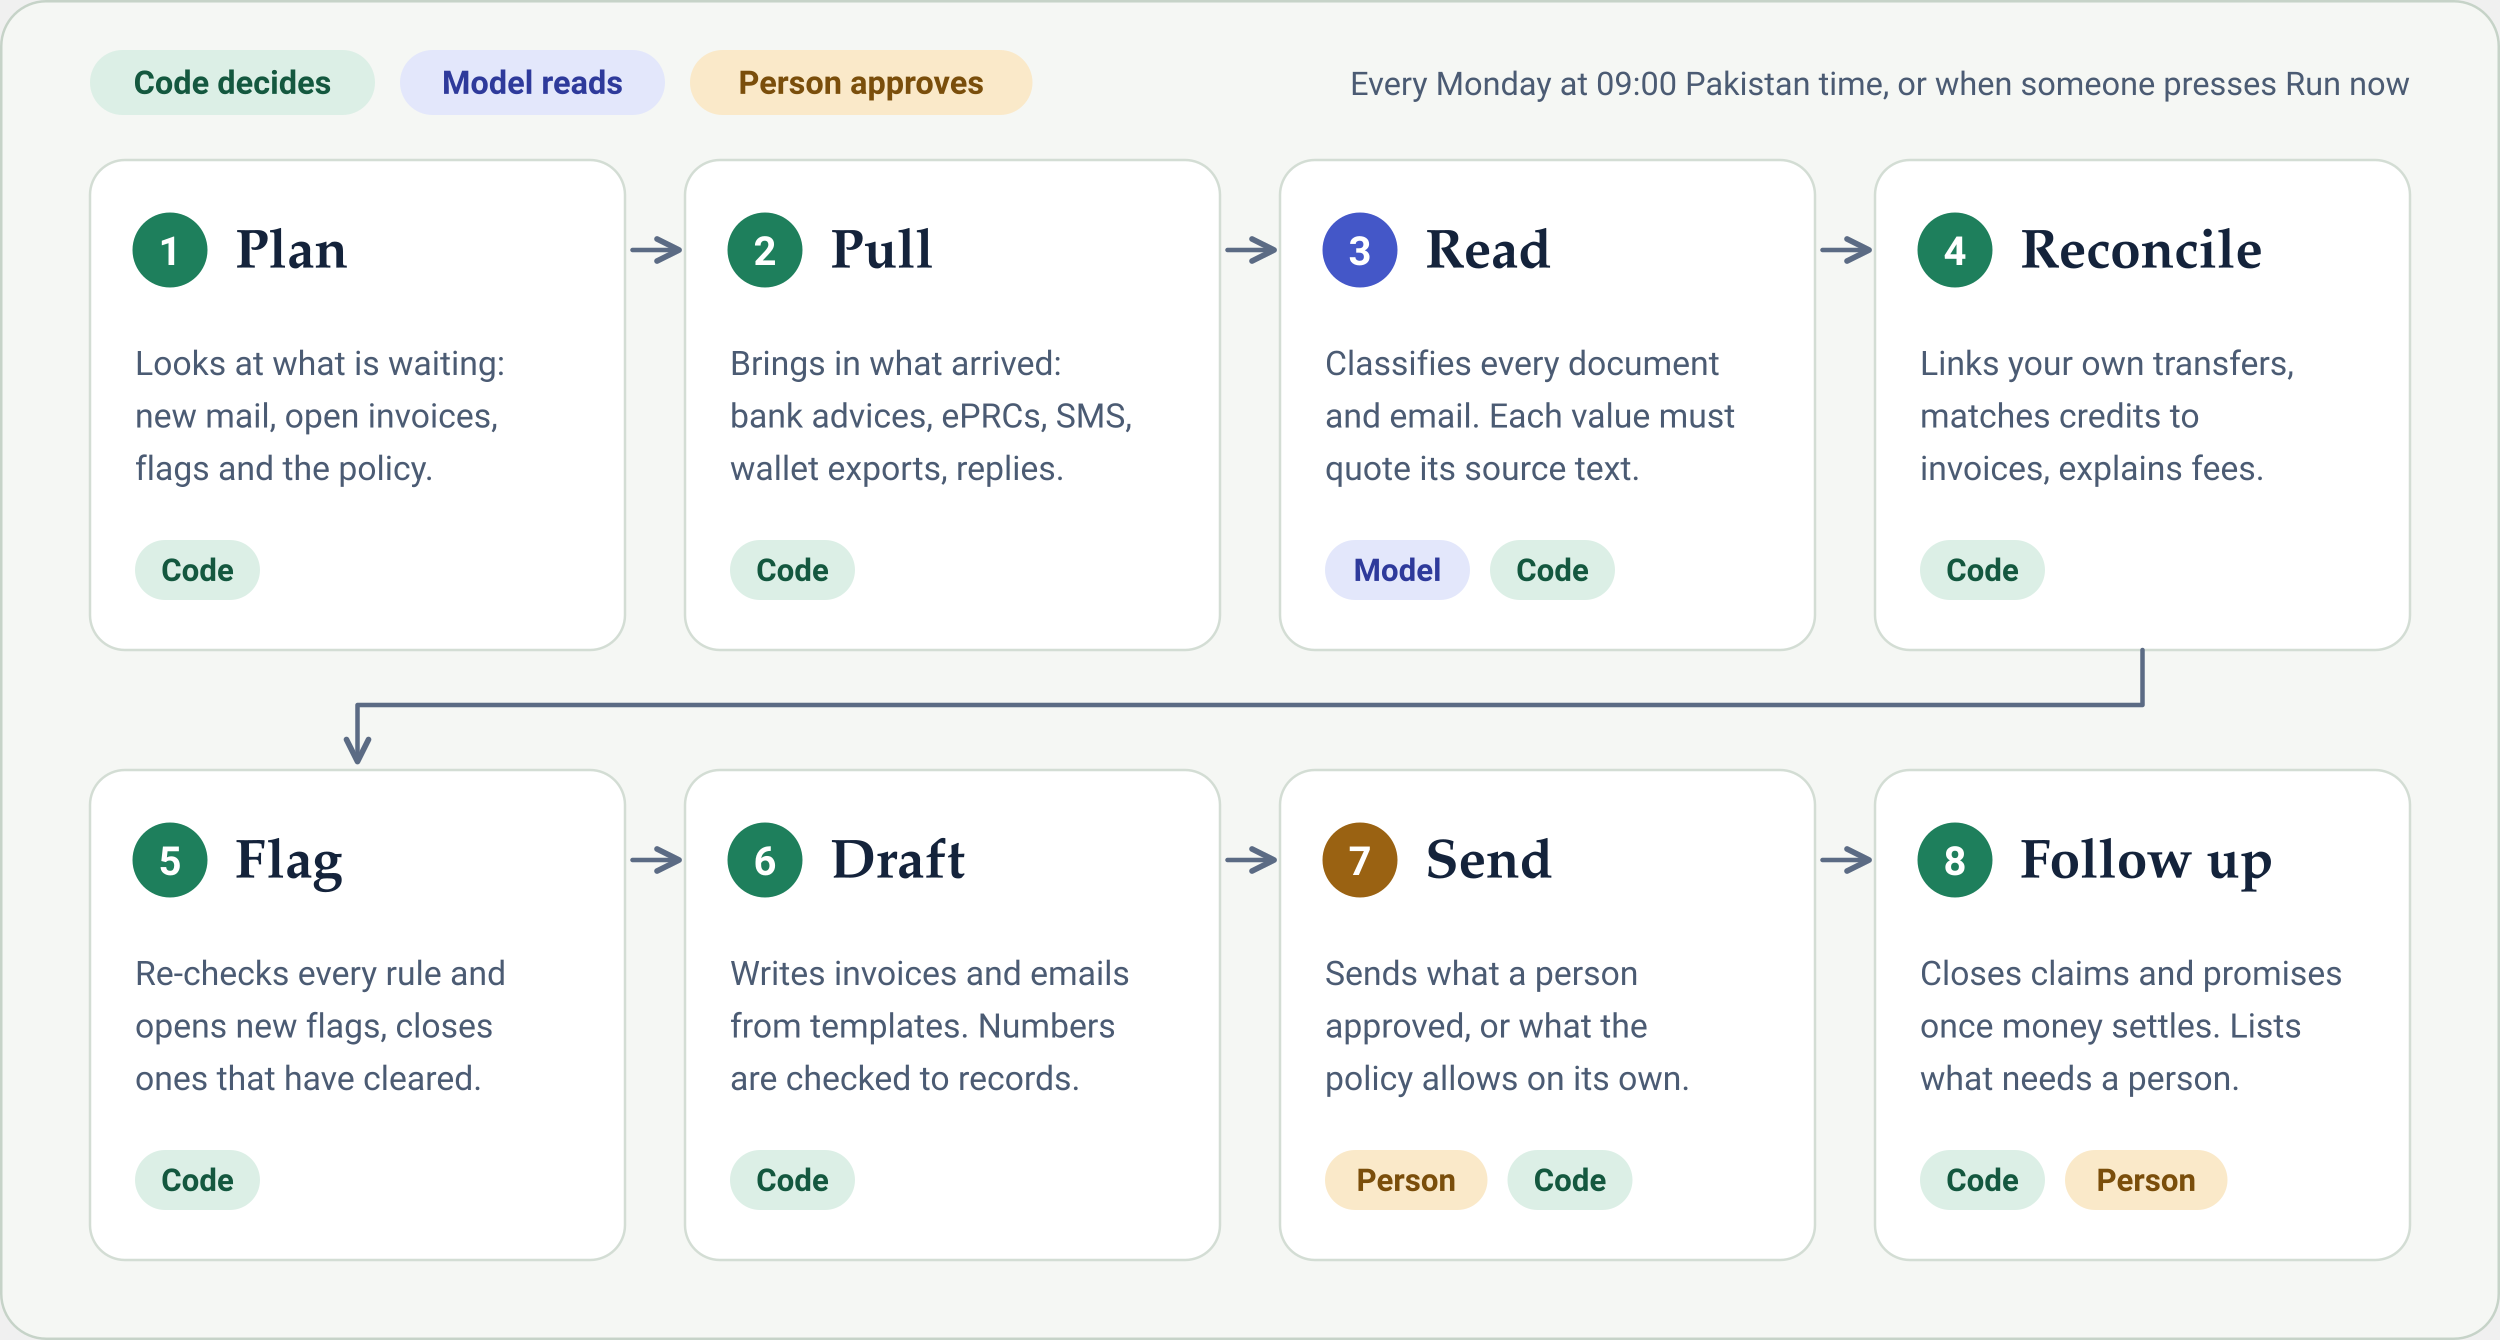
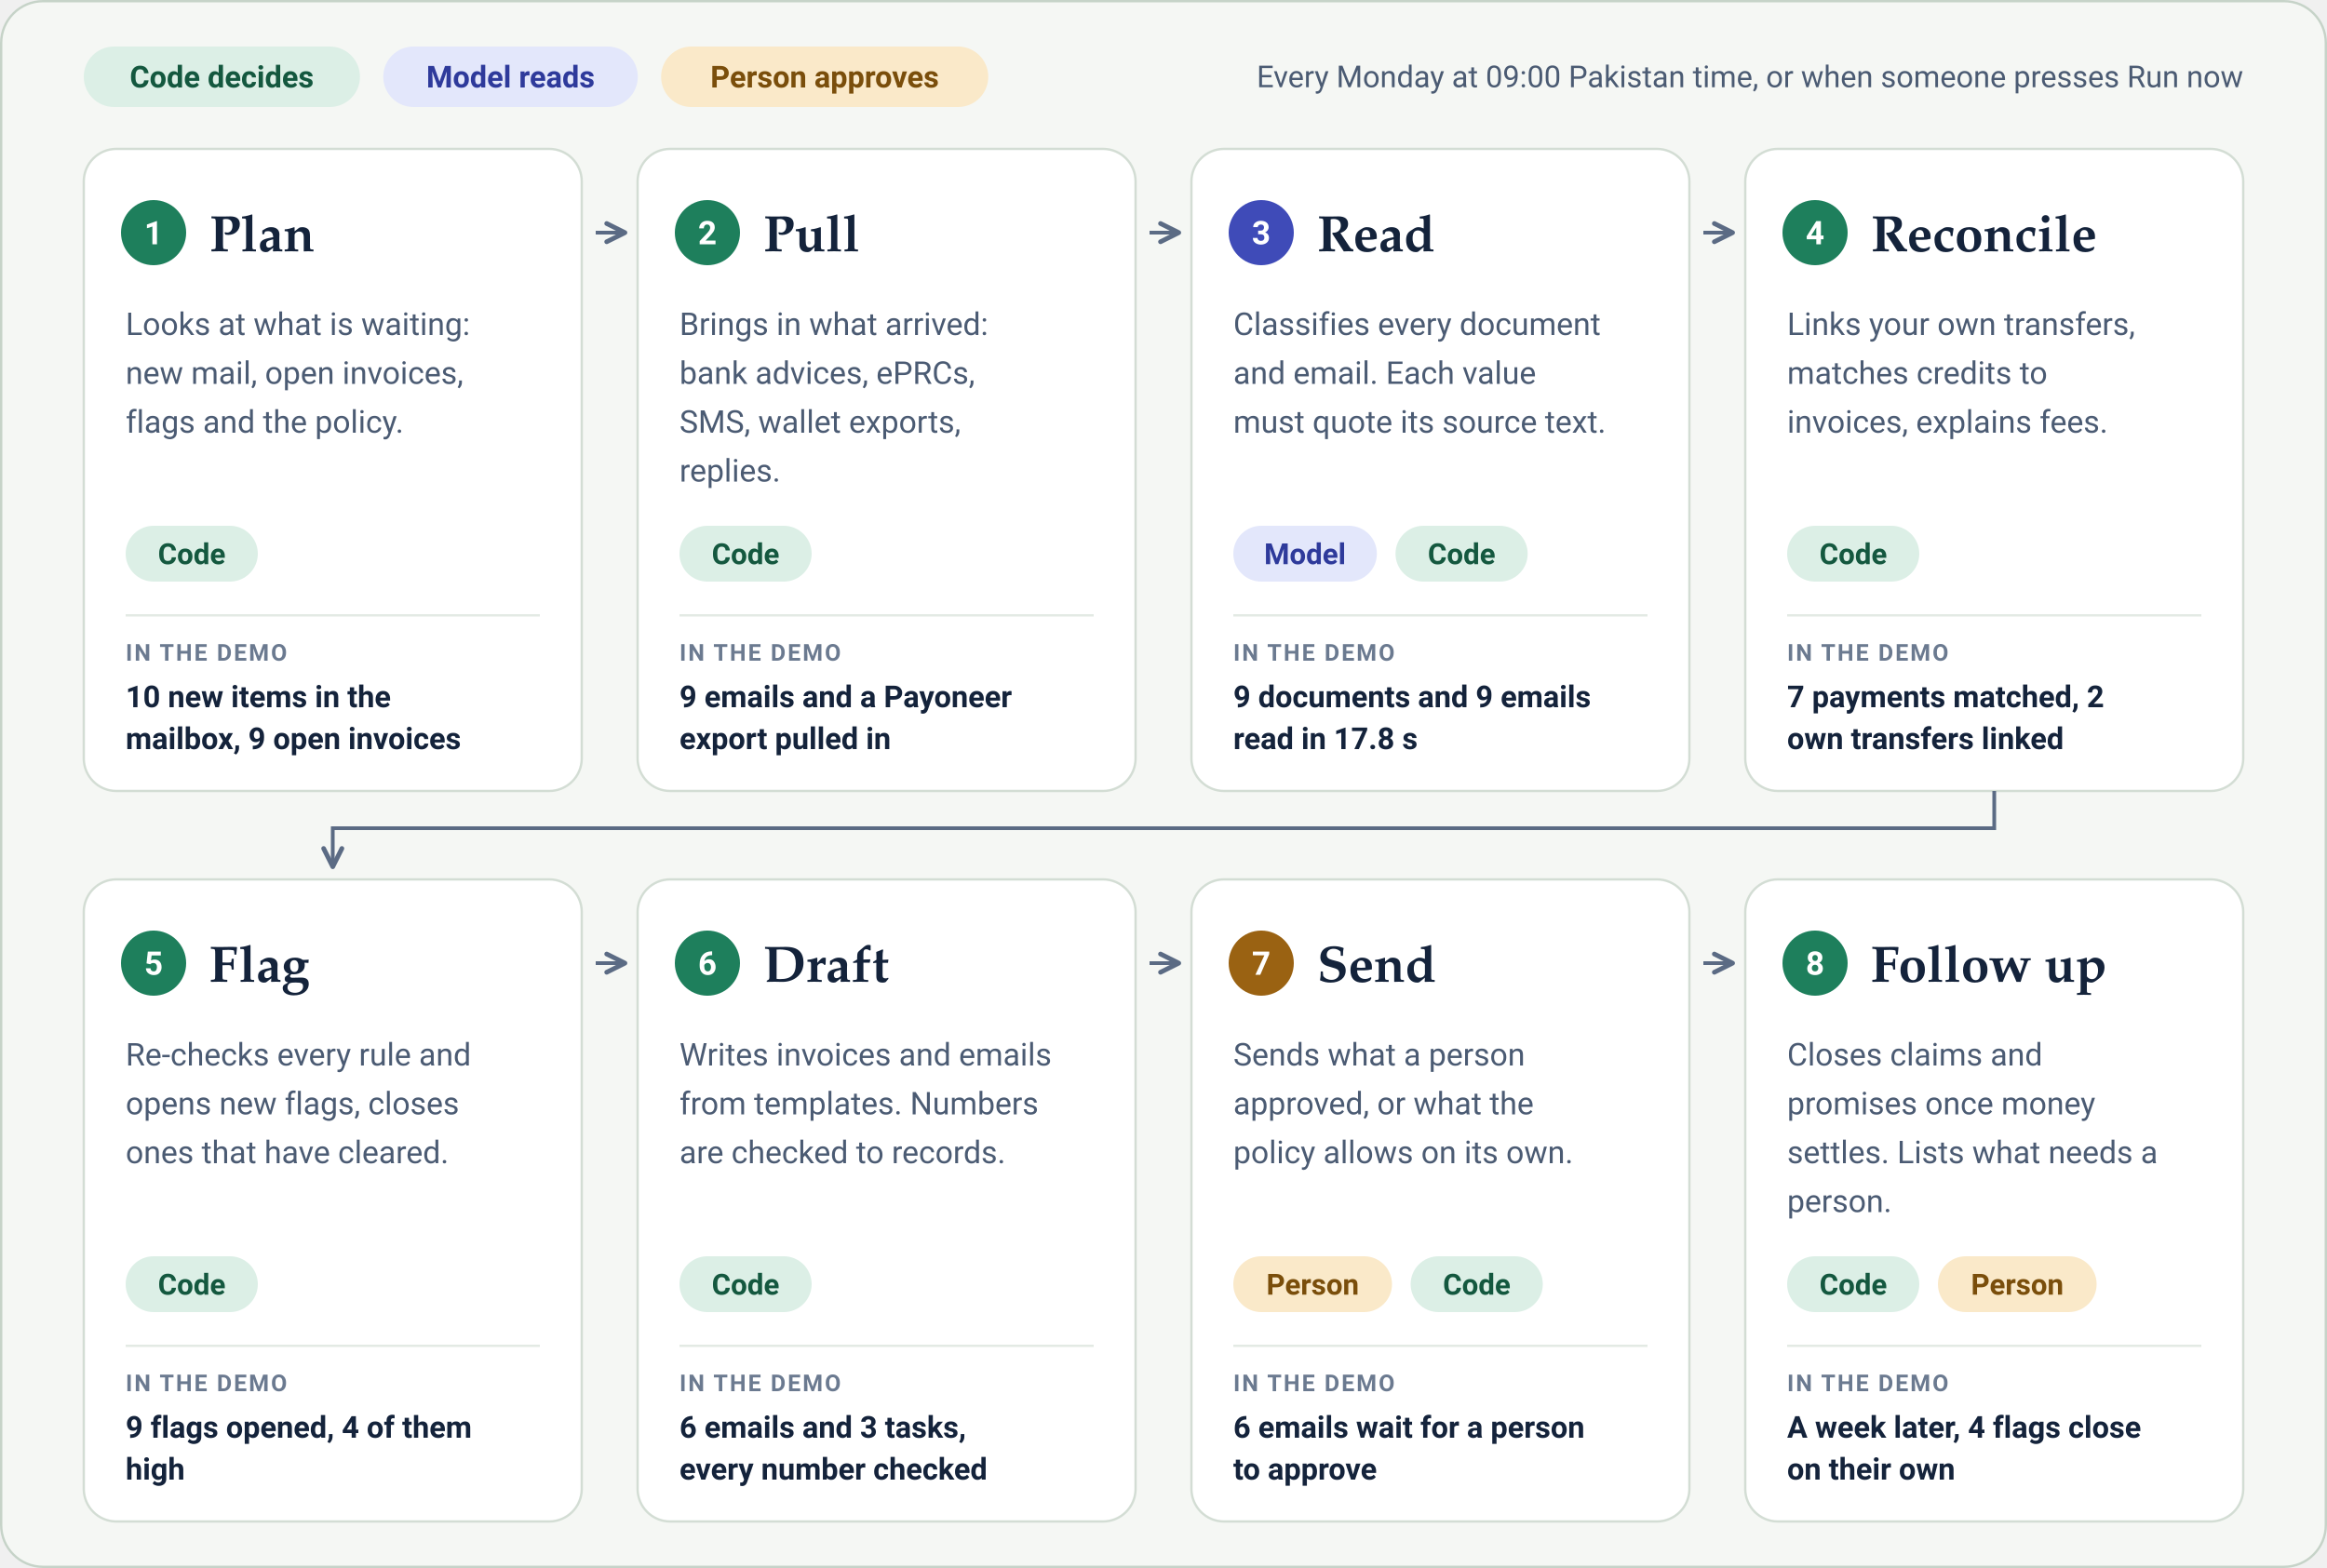
- <svg xmlns="http://www.w3.org/2000/svg" viewBox="0 0 1000 536" width="1000" height="536" role="img" aria-labelledby="t d">
+ <svg xmlns="http://www.w3.org/2000/svg" viewBox="0 0 1000 674" width="1000" height="674" role="img" aria-labelledby="t d">
  <style>.serif{font-family:Georgia,'Iowan Old Style','Palatino Linotype',Palatino,'Times New Roman',serif}.sans{font-family:ui-sans-serif,system-ui,-apple-system,'Segoe UI',Roboto,'Helvetica Neue',Arial,sans-serif}.mono{font-family:ui-monospace,SFMono-Regular,Menlo,Consolas,'Liberation Mono',monospace}</style>
  <defs>
    <marker id="ah" viewBox="0 0 10 10" refX="8" refY="5" markerWidth="7" markerHeight="7" orient="auto">
      <path d="M1.5 1.5 L8.5 5 L1.5 8.5" fill="none" stroke="#5B6B84" stroke-width="1.8" stroke-linecap="round" stroke-linejoin="round" />
    </marker>
  </defs>
-   <rect x="0.5" y="0.5" width="999" height="535" rx="18" fill="#F5F7F4" stroke="#C6D3C8" stroke-width="1" />
-   <rect x="36" y="20" width="114" height="26" rx="13.0" fill="#DCEFE6" stroke="#DCEFE6" stroke-width="0" />
-   <text x="93.0" y="37.55" class="sans" font-size="13" font-weight="600" fill="#14583F" text-anchor="middle">Code decides</text>
-   <rect x="160" y="20" width="106" height="26" rx="13.0" fill="#E3E7FB" stroke="#E3E7FB" stroke-width="0" />
-   <text x="213.0" y="37.55" class="sans" font-size="13" font-weight="600" fill="#2E3A9B" text-anchor="middle">Model reads</text>
-   <rect x="276" y="20" width="137" height="26" rx="13.0" fill="#FAE9C9" stroke="#FAE9C9" stroke-width="0" />
-   <text x="344.5" y="37.55" class="sans" font-size="13" font-weight="600" fill="#7A4E0B" text-anchor="middle">Person approves</text>
-   <text x="964" y="38" class="sans" font-size="13" font-weight="400" fill="#4B5B73" text-anchor="end">Every Monday at 09:00 Pakistan time, or when someone presses Run now</text>
-   <rect x="36" y="64" width="214" height="196" rx="14" fill="#FFFFFF" stroke="#D3DDD4" stroke-width="1" />
-   <circle cx="68" cy="100" r="15" fill="#1E7F5C" />
-   <text x="68" y="106" class="sans" font-size="16" font-weight="700" fill="#fff" text-anchor="middle">1</text>
-   <text x="94" y="107" class="serif" font-size="22" font-weight="700" fill="#14233B" text-anchor="start">Plan</text>
-   <text x="54" y="150" class="sans" font-size="13.5" font-weight="400" fill="#4B5B73" text-anchor="start">Looks at what is waiting:</text>
-   <text x="54" y="171" class="sans" font-size="13.5" font-weight="400" fill="#4B5B73" text-anchor="start">new mail, open invoices,</text>
-   <text x="54" y="192" class="sans" font-size="13.5" font-weight="400" fill="#4B5B73" text-anchor="start">flags and the policy.</text>
-   <rect x="54" y="216" width="50" height="24" rx="12.0" fill="#DCEFE6" stroke="#DCEFE6" stroke-width="0" />
-   <text x="79.0" y="232.375" class="sans" font-size="12.5" font-weight="600" fill="#14583F" text-anchor="middle">Code</text>
-   <path d="M253,100 H271" fill="none" stroke="#5B6B84" stroke-width="1.8" stroke-linecap="round" stroke-linejoin="round" marker-end="url(#ah)" />
-   <rect x="274" y="64" width="214" height="196" rx="14" fill="#FFFFFF" stroke="#D3DDD4" stroke-width="1" />
-   <circle cx="306" cy="100" r="15" fill="#1E7F5C" />
-   <text x="306" y="106" class="sans" font-size="16" font-weight="700" fill="#fff" text-anchor="middle">2</text>
-   <text x="332" y="107" class="serif" font-size="22" font-weight="700" fill="#14233B" text-anchor="start">Pull</text>
-   <text x="292" y="150" class="sans" font-size="13.5" font-weight="400" fill="#4B5B73" text-anchor="start">Brings in what arrived:</text>
-   <text x="292" y="171" class="sans" font-size="13.5" font-weight="400" fill="#4B5B73" text-anchor="start">bank advices, ePRCs, SMS,</text>
-   <text x="292" y="192" class="sans" font-size="13.5" font-weight="400" fill="#4B5B73" text-anchor="start">wallet exports, replies.</text>
-   <rect x="292" y="216" width="50" height="24" rx="12.0" fill="#DCEFE6" stroke="#DCEFE6" stroke-width="0" />
-   <text x="317.0" y="232.375" class="sans" font-size="12.5" font-weight="600" fill="#14583F" text-anchor="middle">Code</text>
-   <path d="M491,100 H509" fill="none" stroke="#5B6B84" stroke-width="1.8" stroke-linecap="round" stroke-linejoin="round" marker-end="url(#ah)" />
-   <rect x="512" y="64" width="214" height="196" rx="14" fill="#FFFFFF" stroke="#D3DDD4" stroke-width="1" />
-   <circle cx="544" cy="100" r="15" fill="#4457C8" />
-   <text x="544" y="106" class="sans" font-size="16" font-weight="700" fill="#fff" text-anchor="middle">3</text>
-   <text x="570" y="107" class="serif" font-size="22" font-weight="700" fill="#14233B" text-anchor="start">Read</text>
-   <text x="530" y="150" class="sans" font-size="13.5" font-weight="400" fill="#4B5B73" text-anchor="start">Classifies every document</text>
-   <text x="530" y="171" class="sans" font-size="13.5" font-weight="400" fill="#4B5B73" text-anchor="start">and email. Each value must</text>
-   <text x="530" y="192" class="sans" font-size="13.5" font-weight="400" fill="#4B5B73" text-anchor="start">quote its source text.</text>
-   <rect x="530" y="216" width="58" height="24" rx="12.0" fill="#E3E7FB" stroke="#E3E7FB" stroke-width="0" />
-   <text x="559.0" y="232.375" class="sans" font-size="12.5" font-weight="600" fill="#2E3A9B" text-anchor="middle">Model</text>
-   <rect x="596" y="216" width="50" height="24" rx="12.0" fill="#DCEFE6" stroke="#DCEFE6" stroke-width="0" />
-   <text x="621.0" y="232.375" class="sans" font-size="12.5" font-weight="600" fill="#14583F" text-anchor="middle">Code</text>
-   <path d="M729,100 H747" fill="none" stroke="#5B6B84" stroke-width="1.8" stroke-linecap="round" stroke-linejoin="round" marker-end="url(#ah)" />
-   <rect x="750" y="64" width="214" height="196" rx="14" fill="#FFFFFF" stroke="#D3DDD4" stroke-width="1" />
-   <circle cx="782" cy="100" r="15" fill="#1E7F5C" />
-   <text x="782" y="106" class="sans" font-size="16" font-weight="700" fill="#fff" text-anchor="middle">4</text>
-   <text x="808" y="107" class="serif" font-size="22" font-weight="700" fill="#14233B" text-anchor="start">Reconcile</text>
-   <text x="768" y="150" class="sans" font-size="13.5" font-weight="400" fill="#4B5B73" text-anchor="start">Links your own transfers,</text>
-   <text x="768" y="171" class="sans" font-size="13.5" font-weight="400" fill="#4B5B73" text-anchor="start">matches credits to</text>
-   <text x="768" y="192" class="sans" font-size="13.5" font-weight="400" fill="#4B5B73" text-anchor="start">invoices, explains fees.</text>
-   <rect x="768" y="216" width="50" height="24" rx="12.0" fill="#DCEFE6" stroke="#DCEFE6" stroke-width="0" />
-   <text x="793.0" y="232.375" class="sans" font-size="12.5" font-weight="600" fill="#14583F" text-anchor="middle">Code</text>
-   <rect x="36" y="308" width="214" height="196" rx="14" fill="#FFFFFF" stroke="#D3DDD4" stroke-width="1" />
-   <circle cx="68" cy="344" r="15" fill="#1E7F5C" />
-   <text x="68" y="350" class="sans" font-size="16" font-weight="700" fill="#fff" text-anchor="middle">5</text>
-   <text x="94" y="351" class="serif" font-size="22" font-weight="700" fill="#14233B" text-anchor="start">Flag</text>
-   <text x="54" y="394" class="sans" font-size="13.5" font-weight="400" fill="#4B5B73" text-anchor="start">Re-checks every rule and</text>
-   <text x="54" y="415" class="sans" font-size="13.5" font-weight="400" fill="#4B5B73" text-anchor="start">opens new flags, closes</text>
-   <text x="54" y="436" class="sans" font-size="13.5" font-weight="400" fill="#4B5B73" text-anchor="start">ones that have cleared.</text>
-   <rect x="54" y="460" width="50" height="24" rx="12.0" fill="#DCEFE6" stroke="#DCEFE6" stroke-width="0" />
-   <text x="79.0" y="476.375" class="sans" font-size="12.5" font-weight="600" fill="#14583F" text-anchor="middle">Code</text>
-   <path d="M253,344 H271" fill="none" stroke="#5B6B84" stroke-width="1.8" stroke-linecap="round" stroke-linejoin="round" marker-end="url(#ah)" />
-   <rect x="274" y="308" width="214" height="196" rx="14" fill="#FFFFFF" stroke="#D3DDD4" stroke-width="1" />
-   <circle cx="306" cy="344" r="15" fill="#1E7F5C" />
-   <text x="306" y="350" class="sans" font-size="16" font-weight="700" fill="#fff" text-anchor="middle">6</text>
-   <text x="332" y="351" class="serif" font-size="22" font-weight="700" fill="#14233B" text-anchor="start">Draft</text>
-   <text x="292" y="394" class="sans" font-size="13.5" font-weight="400" fill="#4B5B73" text-anchor="start">Writes invoices and emails</text>
-   <text x="292" y="415" class="sans" font-size="13.5" font-weight="400" fill="#4B5B73" text-anchor="start">from templates. Numbers</text>
-   <text x="292" y="436" class="sans" font-size="13.5" font-weight="400" fill="#4B5B73" text-anchor="start">are checked to records.</text>
-   <rect x="292" y="460" width="50" height="24" rx="12.0" fill="#DCEFE6" stroke="#DCEFE6" stroke-width="0" />
-   <text x="317.0" y="476.375" class="sans" font-size="12.5" font-weight="600" fill="#14583F" text-anchor="middle">Code</text>
-   <path d="M491,344 H509" fill="none" stroke="#5B6B84" stroke-width="1.8" stroke-linecap="round" stroke-linejoin="round" marker-end="url(#ah)" />
-   <rect x="512" y="308" width="214" height="196" rx="14" fill="#FFFFFF" stroke="#D3DDD4" stroke-width="1" />
-   <circle cx="544" cy="344" r="15" fill="#9A6212" />
-   <text x="544" y="350" class="sans" font-size="16" font-weight="700" fill="#fff" text-anchor="middle">7</text>
-   <text x="570" y="351" class="serif" font-size="22" font-weight="700" fill="#14233B" text-anchor="start">Send</text>
-   <text x="530" y="394" class="sans" font-size="13.5" font-weight="400" fill="#4B5B73" text-anchor="start">Sends what a person</text>
-   <text x="530" y="415" class="sans" font-size="13.5" font-weight="400" fill="#4B5B73" text-anchor="start">approved, or what the</text>
-   <text x="530" y="436" class="sans" font-size="13.5" font-weight="400" fill="#4B5B73" text-anchor="start">policy allows on its own.</text>
-   <rect x="530" y="460" width="65" height="24" rx="12.0" fill="#FAE9C9" stroke="#FAE9C9" stroke-width="0" />
-   <text x="562.5" y="476.375" class="sans" font-size="12.5" font-weight="600" fill="#7A4E0B" text-anchor="middle">Person</text>
-   <rect x="603" y="460" width="50" height="24" rx="12.0" fill="#DCEFE6" stroke="#DCEFE6" stroke-width="0" />
-   <text x="628.0" y="476.375" class="sans" font-size="12.5" font-weight="600" fill="#14583F" text-anchor="middle">Code</text>
-   <path d="M729,344 H747" fill="none" stroke="#5B6B84" stroke-width="1.8" stroke-linecap="round" stroke-linejoin="round" marker-end="url(#ah)" />
-   <rect x="750" y="308" width="214" height="196" rx="14" fill="#FFFFFF" stroke="#D3DDD4" stroke-width="1" />
-   <circle cx="782" cy="344" r="15" fill="#1E7F5C" />
-   <text x="782" y="350" class="sans" font-size="16" font-weight="700" fill="#fff" text-anchor="middle">8</text>
-   <text x="808" y="351" class="serif" font-size="22" font-weight="700" fill="#14233B" text-anchor="start">Follow up</text>
-   <text x="768" y="394" class="sans" font-size="13.5" font-weight="400" fill="#4B5B73" text-anchor="start">Closes claims and promises</text>
-   <text x="768" y="415" class="sans" font-size="13.5" font-weight="400" fill="#4B5B73" text-anchor="start">once money settles. Lists</text>
-   <text x="768" y="436" class="sans" font-size="13.5" font-weight="400" fill="#4B5B73" text-anchor="start">what needs a person.</text>
-   <rect x="768" y="460" width="50" height="24" rx="12.0" fill="#DCEFE6" stroke="#DCEFE6" stroke-width="0" />
-   <text x="793.0" y="476.375" class="sans" font-size="12.5" font-weight="600" fill="#14583F" text-anchor="middle">Code</text>
-   <rect x="826" y="460" width="65" height="24" rx="12.0" fill="#FAE9C9" stroke="#FAE9C9" stroke-width="0" />
-   <text x="858.5" y="476.375" class="sans" font-size="12.5" font-weight="600" fill="#7A4E0B" text-anchor="middle">Person</text>
-   <path d="M857,260 V282 H143 V304" fill="none" stroke="#5B6B84" stroke-width="1.8" stroke-linecap="round" stroke-linejoin="round" marker-end="url(#ah)" />
+   <rect x="0.5" y="0.5" width="999.0" height="673.0" rx="18" fill="#F5F7F4" stroke="#C6D3C8" stroke-width="1" />
+   <rect x="36.0" y="20.0" width="118.7" height="26.0" rx="13" fill="#DCEFE6" />
+   <text x="95.3" y="37.6" class="sans" font-size="13" font-weight="600" fill="#14583F" text-anchor="middle">Code decides</text>
+   <rect x="164.7" y="20.0" width="109.4" height="26.0" rx="13" fill="#E3E7FB" />
+   <text x="219.4" y="37.6" class="sans" font-size="13" font-weight="600" fill="#2E3A9B" text-anchor="middle">Model reads</text>
+   <rect x="284.1" y="20.0" width="140.6" height="26.0" rx="13" fill="#FAE9C9" />
+   <text x="354.4" y="37.6" class="sans" font-size="13" font-weight="600" fill="#7A4E0B" text-anchor="middle">Person approves</text>
+   <text x="964.0" y="37.5" class="sans" font-size="13" fill="#4B5B73" text-anchor="end">Every Monday at 09:00 Pakistan time, or when someone presses Run now</text>
+   <rect x="36.0" y="64.0" width="214.0" height="276.0" rx="14" fill="#FFFFFF" stroke="#D3DDD4" stroke-width="1" />
+   <circle cx="66.0" cy="100.0" r="14" fill="#1E7F5C" />
+   <text x="66.0" y="105.0" class="sans" font-size="14" font-weight="700" fill="#FFFFFF" text-anchor="middle">1</text>
+   <text x="90.0" y="108.0" class="serif" font-size="22" font-weight="700" fill="#14233B">Plan</text>
+   <text x="54.0" y="144.0" class="sans" font-size="13.5" fill="#4B5B73">Looks at what is waiting:</text>
+   <text x="54.0" y="165.0" class="sans" font-size="13.5" fill="#4B5B73">new mail, open invoices,</text>
+   <text x="54.0" y="186.0" class="sans" font-size="13.5" fill="#4B5B73">flags and the policy.</text>
+   <rect x="54.0" y="226.0" width="56.8" height="24.0" rx="12" fill="#DCEFE6" />
+   <text x="82.4" y="242.5" class="sans" font-size="12.5" font-weight="600" fill="#14583F" text-anchor="middle">Code</text>
+   <line x1="54.0" y1="264.5" x2="232.0" y2="264.5" stroke="#E3EAE4" stroke-width="1" />
+   <text x="54.0" y="284.0" class="sans" font-size="10" font-weight="700" fill="#6B7A90" letter-spacing="0.8">IN THE DEMO</text>
+   <text x="54.0" y="304.0" class="sans" font-size="13" font-weight="600" fill="#14233B">10 new items in the</text>
+   <text x="54.0" y="322.0" class="sans" font-size="13" font-weight="600" fill="#14233B">mailbox, 9 open invoices</text>
+   <path d="M256 100 H268" fill="none" stroke="#5B6B84" stroke-width="1.6" marker-end="url(#ah)" />
+   <rect x="274.0" y="64.0" width="214.0" height="276.0" rx="14" fill="#FFFFFF" stroke="#D3DDD4" stroke-width="1" />
+   <circle cx="304.0" cy="100.0" r="14" fill="#1E7F5C" />
+   <text x="304.0" y="105.0" class="sans" font-size="14" font-weight="700" fill="#FFFFFF" text-anchor="middle">2</text>
+   <text x="328.0" y="108.0" class="serif" font-size="22" font-weight="700" fill="#14233B">Pull</text>
+   <text x="292.0" y="144.0" class="sans" font-size="13.5" fill="#4B5B73">Brings in what arrived:</text>
+   <text x="292.0" y="165.0" class="sans" font-size="13.5" fill="#4B5B73">bank advices, ePRCs,</text>
+   <text x="292.0" y="186.0" class="sans" font-size="13.5" fill="#4B5B73">SMS, wallet exports,</text>
+   <text x="292.0" y="207.0" class="sans" font-size="13.5" fill="#4B5B73">replies.</text>
+   <rect x="292.0" y="226.0" width="56.8" height="24.0" rx="12" fill="#DCEFE6" />
+   <text x="320.4" y="242.5" class="sans" font-size="12.5" font-weight="600" fill="#14583F" text-anchor="middle">Code</text>
+   <line x1="292.0" y1="264.5" x2="470.0" y2="264.5" stroke="#E3EAE4" stroke-width="1" />
+   <text x="292.0" y="284.0" class="sans" font-size="10" font-weight="700" fill="#6B7A90" letter-spacing="0.8">IN THE DEMO</text>
+   <text x="292.0" y="304.0" class="sans" font-size="13" font-weight="600" fill="#14233B">9 emails and a Payoneer</text>
+   <text x="292.0" y="322.0" class="sans" font-size="13" font-weight="600" fill="#14233B">export pulled in</text>
+   <path d="M494 100 H506" fill="none" stroke="#5B6B84" stroke-width="1.6" marker-end="url(#ah)" />
+   <rect x="512.0" y="64.0" width="214.0" height="276.0" rx="14" fill="#FFFFFF" stroke="#D3DDD4" stroke-width="1" />
+   <circle cx="542.0" cy="100.0" r="14" fill="#3F4BB8" />
+   <text x="542.0" y="105.0" class="sans" font-size="14" font-weight="700" fill="#FFFFFF" text-anchor="middle">3</text>
+   <text x="566.0" y="108.0" class="serif" font-size="22" font-weight="700" fill="#14233B">Read</text>
+   <text x="530.0" y="144.0" class="sans" font-size="13.5" fill="#4B5B73">Classifies every document</text>
+   <text x="530.0" y="165.0" class="sans" font-size="13.5" fill="#4B5B73">and email. Each value</text>
+   <text x="530.0" y="186.0" class="sans" font-size="13.5" fill="#4B5B73">must quote its source text.</text>
+   <rect x="530.0" y="226.0" width="61.7" height="24.0" rx="12" fill="#E3E7FB" />
+   <text x="560.8" y="242.5" class="sans" font-size="12.5" font-weight="600" fill="#2E3A9B" text-anchor="middle">Model</text>
+   <rect x="599.7" y="226.0" width="56.8" height="24.0" rx="12" fill="#DCEFE6" />
+   <text x="628.1" y="242.5" class="sans" font-size="12.5" font-weight="600" fill="#14583F" text-anchor="middle">Code</text>
+   <line x1="530.0" y1="264.5" x2="708.0" y2="264.5" stroke="#E3EAE4" stroke-width="1" />
+   <text x="530.0" y="284.0" class="sans" font-size="10" font-weight="700" fill="#6B7A90" letter-spacing="0.8">IN THE DEMO</text>
+   <text x="530.0" y="304.0" class="sans" font-size="13" font-weight="600" fill="#14233B">9 documents and 9 emails</text>
+   <text x="530.0" y="322.0" class="sans" font-size="13" font-weight="600" fill="#14233B">read in 17.8 s</text>
+   <path d="M732 100 H744" fill="none" stroke="#5B6B84" stroke-width="1.6" marker-end="url(#ah)" />
+   <rect x="750.0" y="64.0" width="214.0" height="276.0" rx="14" fill="#FFFFFF" stroke="#D3DDD4" stroke-width="1" />
+   <circle cx="780.0" cy="100.0" r="14" fill="#1E7F5C" />
+   <text x="780.0" y="105.0" class="sans" font-size="14" font-weight="700" fill="#FFFFFF" text-anchor="middle">4</text>
+   <text x="804.0" y="108.0" class="serif" font-size="22" font-weight="700" fill="#14233B">Reconcile</text>
+   <text x="768.0" y="144.0" class="sans" font-size="13.5" fill="#4B5B73">Links your own transfers,</text>
+   <text x="768.0" y="165.0" class="sans" font-size="13.5" fill="#4B5B73">matches credits to</text>
+   <text x="768.0" y="186.0" class="sans" font-size="13.5" fill="#4B5B73">invoices, explains fees.</text>
+   <rect x="768.0" y="226.0" width="56.8" height="24.0" rx="12" fill="#DCEFE6" />
+   <text x="796.4" y="242.5" class="sans" font-size="12.5" font-weight="600" fill="#14583F" text-anchor="middle">Code</text>
+   <line x1="768.0" y1="264.5" x2="946.0" y2="264.5" stroke="#E3EAE4" stroke-width="1" />
+   <text x="768.0" y="284.0" class="sans" font-size="10" font-weight="700" fill="#6B7A90" letter-spacing="0.8">IN THE DEMO</text>
+   <text x="768.0" y="304.0" class="sans" font-size="13" font-weight="600" fill="#14233B">7 payments matched, 2</text>
+   <text x="768.0" y="322.0" class="sans" font-size="13" font-weight="600" fill="#14233B">own transfers linked</text>
+   <rect x="36.0" y="378.0" width="214.0" height="276.0" rx="14" fill="#FFFFFF" stroke="#D3DDD4" stroke-width="1" />
+   <circle cx="66.0" cy="414.0" r="14" fill="#1E7F5C" />
+   <text x="66.0" y="419.0" class="sans" font-size="14" font-weight="700" fill="#FFFFFF" text-anchor="middle">5</text>
+   <text x="90.0" y="422.0" class="serif" font-size="22" font-weight="700" fill="#14233B">Flag</text>
+   <text x="54.0" y="458.0" class="sans" font-size="13.5" fill="#4B5B73">Re-checks every rule and</text>
+   <text x="54.0" y="479.0" class="sans" font-size="13.5" fill="#4B5B73">opens new flags, closes</text>
+   <text x="54.0" y="500.0" class="sans" font-size="13.5" fill="#4B5B73">ones that have cleared.</text>
+   <rect x="54.0" y="540.0" width="56.8" height="24.0" rx="12" fill="#DCEFE6" />
+   <text x="82.4" y="556.5" class="sans" font-size="12.5" font-weight="600" fill="#14583F" text-anchor="middle">Code</text>
+   <line x1="54.0" y1="578.5" x2="232.0" y2="578.5" stroke="#E3EAE4" stroke-width="1" />
+   <text x="54.0" y="598.0" class="sans" font-size="10" font-weight="700" fill="#6B7A90" letter-spacing="0.8">IN THE DEMO</text>
+   <text x="54.0" y="618.0" class="sans" font-size="13" font-weight="600" fill="#14233B">9 flags opened, 4 of them</text>
+   <text x="54.0" y="636.0" class="sans" font-size="13" font-weight="600" fill="#14233B">high</text>
+   <path d="M256 414 H268" fill="none" stroke="#5B6B84" stroke-width="1.6" marker-end="url(#ah)" />
+   <rect x="274.0" y="378.0" width="214.0" height="276.0" rx="14" fill="#FFFFFF" stroke="#D3DDD4" stroke-width="1" />
+   <circle cx="304.0" cy="414.0" r="14" fill="#1E7F5C" />
+   <text x="304.0" y="419.0" class="sans" font-size="14" font-weight="700" fill="#FFFFFF" text-anchor="middle">6</text>
+   <text x="328.0" y="422.0" class="serif" font-size="22" font-weight="700" fill="#14233B">Draft</text>
+   <text x="292.0" y="458.0" class="sans" font-size="13.5" fill="#4B5B73">Writes invoices and emails</text>
+   <text x="292.0" y="479.0" class="sans" font-size="13.5" fill="#4B5B73">from templates. Numbers</text>
+   <text x="292.0" y="500.0" class="sans" font-size="13.5" fill="#4B5B73">are checked to records.</text>
+   <rect x="292.0" y="540.0" width="56.8" height="24.0" rx="12" fill="#DCEFE6" />
+   <text x="320.4" y="556.5" class="sans" font-size="12.5" font-weight="600" fill="#14583F" text-anchor="middle">Code</text>
+   <line x1="292.0" y1="578.5" x2="470.0" y2="578.5" stroke="#E3EAE4" stroke-width="1" />
+   <text x="292.0" y="598.0" class="sans" font-size="10" font-weight="700" fill="#6B7A90" letter-spacing="0.8">IN THE DEMO</text>
+   <text x="292.0" y="618.0" class="sans" font-size="13" font-weight="600" fill="#14233B">6 emails and 3 tasks,</text>
+   <text x="292.0" y="636.0" class="sans" font-size="13" font-weight="600" fill="#14233B">every number checked</text>
+   <path d="M494 414 H506" fill="none" stroke="#5B6B84" stroke-width="1.6" marker-end="url(#ah)" />
+   <rect x="512.0" y="378.0" width="214.0" height="276.0" rx="14" fill="#FFFFFF" stroke="#D3DDD4" stroke-width="1" />
+   <circle cx="542.0" cy="414.0" r="14" fill="#9A6212" />
+   <text x="542.0" y="419.0" class="sans" font-size="14" font-weight="700" fill="#FFFFFF" text-anchor="middle">7</text>
+   <text x="566.0" y="422.0" class="serif" font-size="22" font-weight="700" fill="#14233B">Send</text>
+   <text x="530.0" y="458.0" class="sans" font-size="13.5" fill="#4B5B73">Sends what a person</text>
+   <text x="530.0" y="479.0" class="sans" font-size="13.5" fill="#4B5B73">approved, or what the</text>
+   <text x="530.0" y="500.0" class="sans" font-size="13.5" fill="#4B5B73">policy allows on its own.</text>
+   <rect x="530.0" y="540.0" width="68.2" height="24.0" rx="12" fill="#FAE9C9" />
+   <text x="564.1" y="556.5" class="sans" font-size="12.5" font-weight="600" fill="#7A4E0B" text-anchor="middle">Person</text>
+   <rect x="606.2" y="540.0" width="56.8" height="24.0" rx="12" fill="#DCEFE6" />
+   <text x="634.6" y="556.5" class="sans" font-size="12.5" font-weight="600" fill="#14583F" text-anchor="middle">Code</text>
+   <line x1="530.0" y1="578.5" x2="708.0" y2="578.5" stroke="#E3EAE4" stroke-width="1" />
+   <text x="530.0" y="598.0" class="sans" font-size="10" font-weight="700" fill="#6B7A90" letter-spacing="0.8">IN THE DEMO</text>
+   <text x="530.0" y="618.0" class="sans" font-size="13" font-weight="600" fill="#14233B">6 emails wait for a person</text>
+   <text x="530.0" y="636.0" class="sans" font-size="13" font-weight="600" fill="#14233B">to approve</text>
+   <path d="M732 414 H744" fill="none" stroke="#5B6B84" stroke-width="1.6" marker-end="url(#ah)" />
+   <rect x="750.0" y="378.0" width="214.0" height="276.0" rx="14" fill="#FFFFFF" stroke="#D3DDD4" stroke-width="1" />
+   <circle cx="780.0" cy="414.0" r="14" fill="#1E7F5C" />
+   <text x="780.0" y="419.0" class="sans" font-size="14" font-weight="700" fill="#FFFFFF" text-anchor="middle">8</text>
+   <text x="804.0" y="422.0" class="serif" font-size="22" font-weight="700" fill="#14233B">Follow up</text>
+   <text x="768.0" y="458.0" class="sans" font-size="13.5" fill="#4B5B73">Closes claims and</text>
+   <text x="768.0" y="479.0" class="sans" font-size="13.5" fill="#4B5B73">promises once money</text>
+   <text x="768.0" y="500.0" class="sans" font-size="13.5" fill="#4B5B73">settles. Lists what needs a</text>
+   <text x="768.0" y="521.0" class="sans" font-size="13.5" fill="#4B5B73">person.</text>
+   <rect x="768.0" y="540.0" width="56.8" height="24.0" rx="12" fill="#DCEFE6" />
+   <text x="796.4" y="556.5" class="sans" font-size="12.5" font-weight="600" fill="#14583F" text-anchor="middle">Code</text>
+   <rect x="832.8" y="540.0" width="68.2" height="24.0" rx="12" fill="#FAE9C9" />
+   <text x="866.9" y="556.5" class="sans" font-size="12.5" font-weight="600" fill="#7A4E0B" text-anchor="middle">Person</text>
+   <line x1="768.0" y1="578.5" x2="946.0" y2="578.5" stroke="#E3EAE4" stroke-width="1" />
+   <text x="768.0" y="598.0" class="sans" font-size="10" font-weight="700" fill="#6B7A90" letter-spacing="0.8">IN THE DEMO</text>
+   <text x="768.0" y="618.0" class="sans" font-size="13" font-weight="600" fill="#14233B">A week later, 4 flags close</text>
+   <text x="768.0" y="636.0" class="sans" font-size="13" font-weight="600" fill="#14233B">on their own</text>
+   <path d="M857.0 340 V356 H143.0 V372" fill="none" stroke="#5B6B84" stroke-width="1.6" marker-end="url(#ah)" />
</svg>
